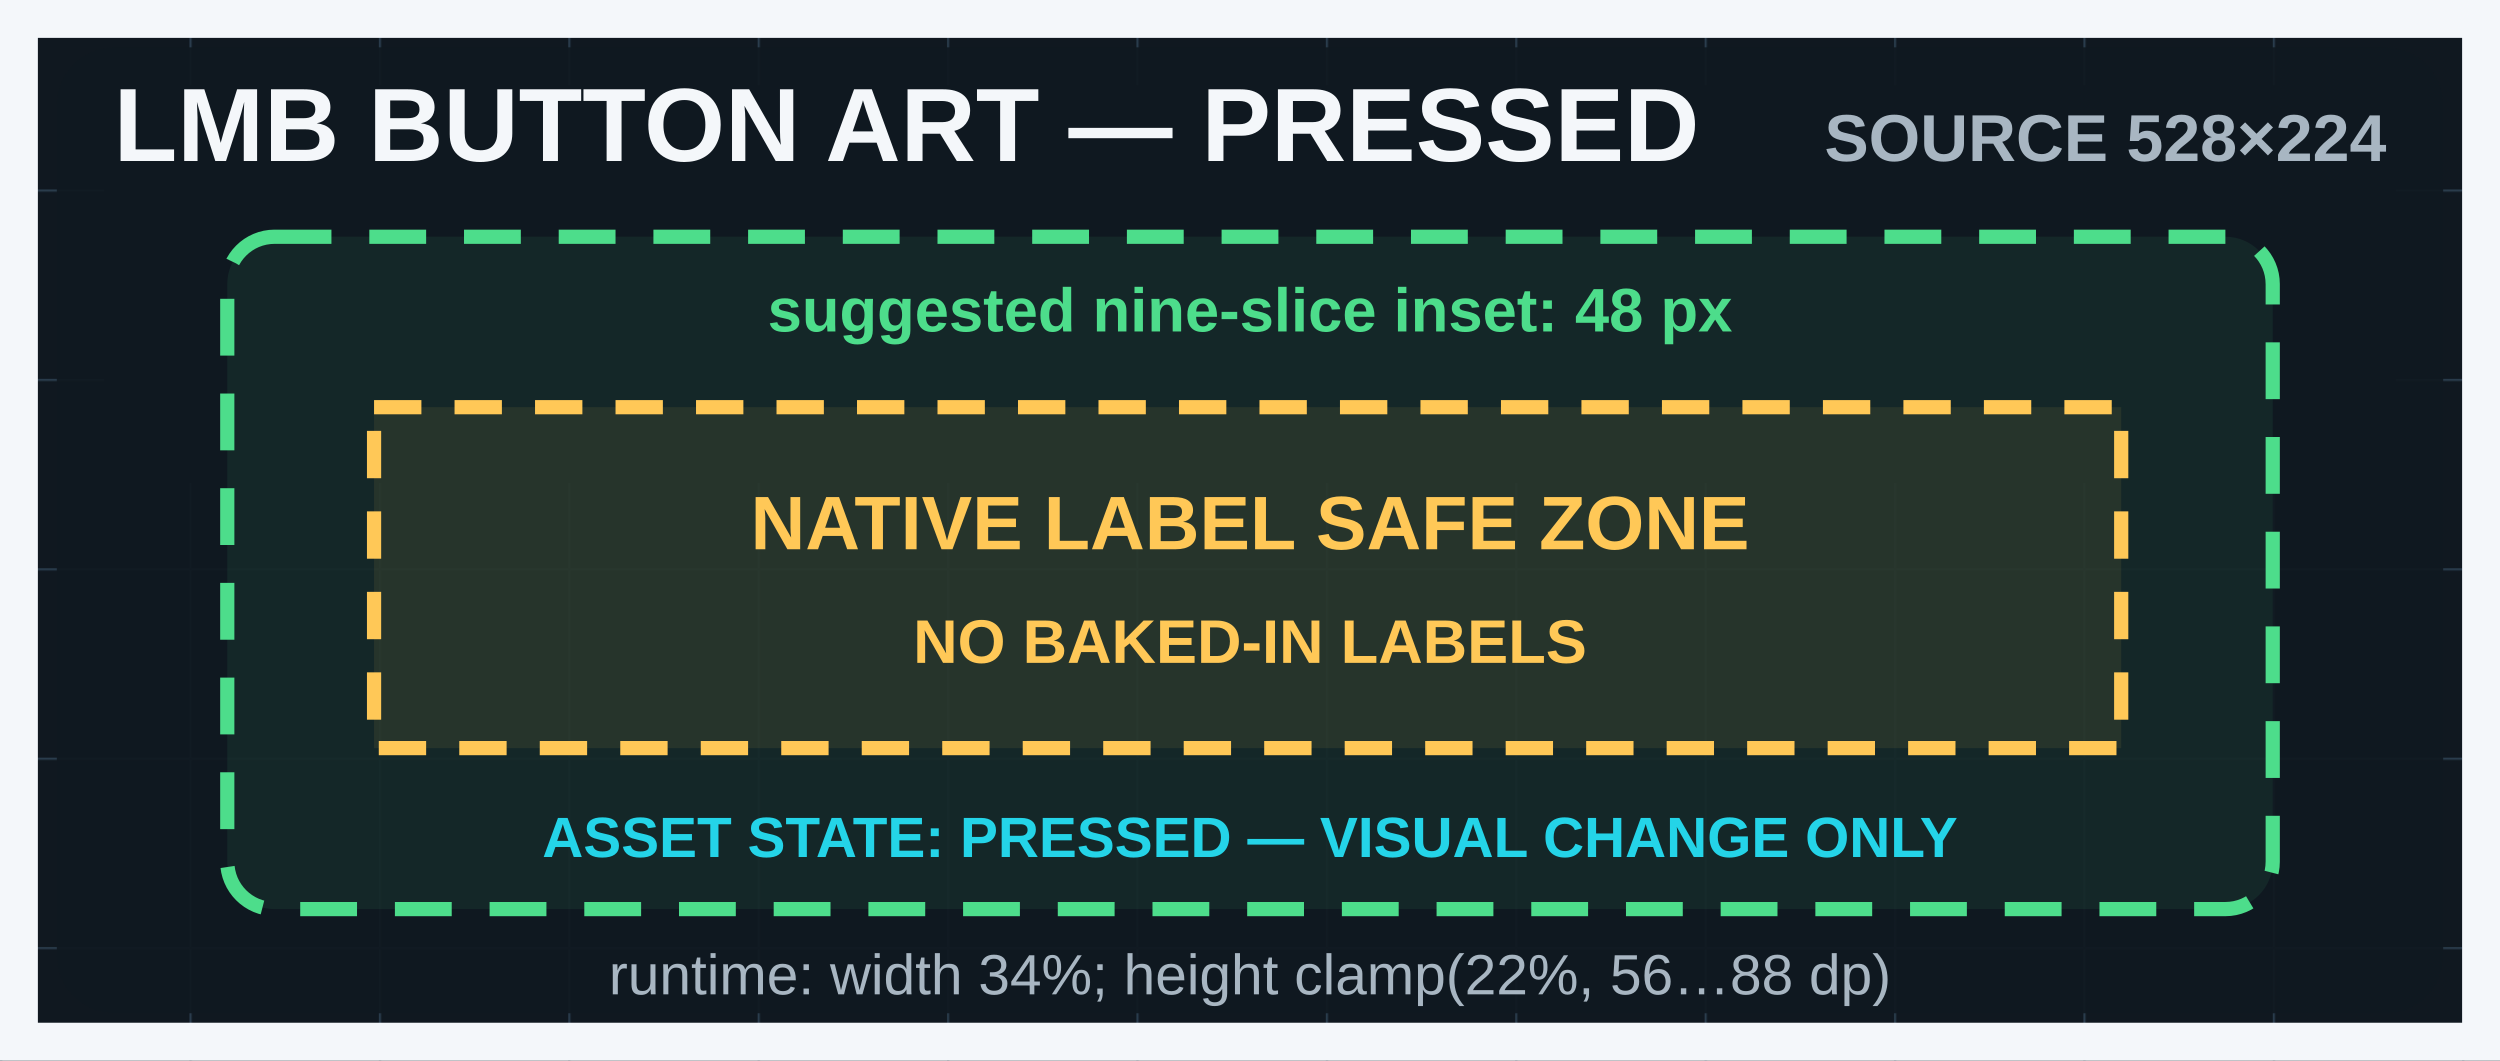
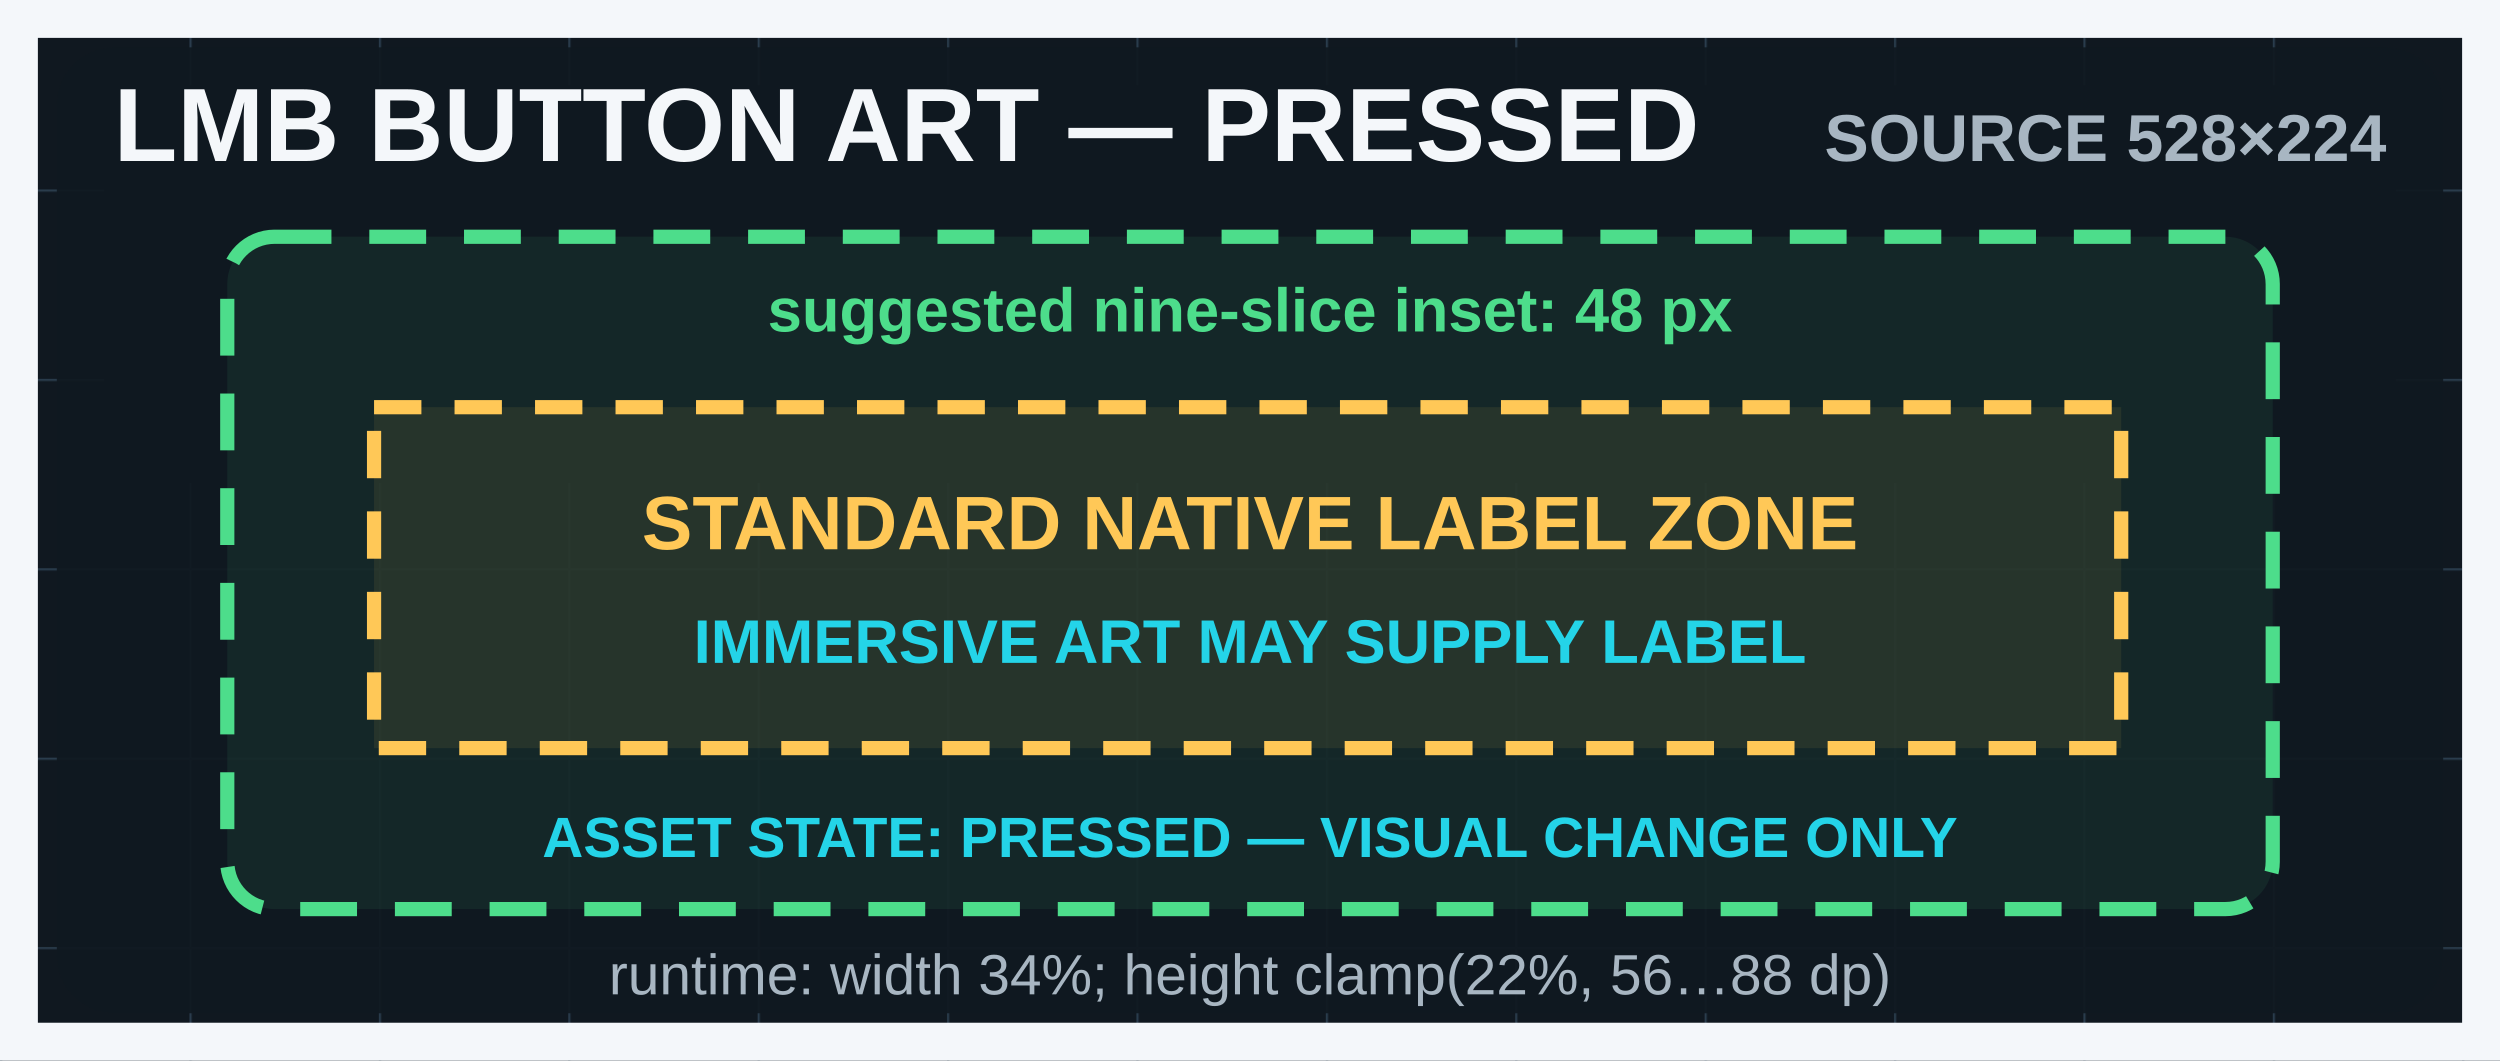
<svg xmlns="http://www.w3.org/2000/svg" width="528" height="224" viewBox="0 0 528 224">
  <defs>
    <pattern id="grid" width="40" height="40" patternUnits="userSpaceOnUse">
      <path d="M40 0H0V40" fill="none" stroke="#263746" stroke-width="1" />
    </pattern>
    <pattern id="danger" width="20" height="20" patternUnits="userSpaceOnUse" patternTransform="rotate(45)">
      <rect width="10" height="20" fill="#ff5b63" fill-opacity=".16" />
    </pattern>
    <pattern id="dynamic" width="24" height="24" patternUnits="userSpaceOnUse">
      <path d="M0 24L24 0" stroke="#24d4e8" stroke-opacity=".18" stroke-width="6" />
    </pattern>
  </defs>
  <rect width="528" height="224" fill="#101820" />
  <rect width="528" height="224" fill="url(#grid)" />
  <rect x="4" y="4" width="520" height="216" fill="none" stroke="#f4f7fa" stroke-width="8" />
  <rect x="22" y="18" width="484" height="84" rx="10" fill="#101820" fill-opacity=".94" />
  <text x="38" y="52" font-family="Arial,sans-serif" font-size="30" font-weight="700" fill="#f4f7fa" />
  <text x="38" y="82" font-family="Arial,sans-serif" font-size="18" fill="#a8b6c2" />
  <rect x="12" y="10" width="504" height="204" rx="12" fill="#101820" fill-opacity=".92" />
  <text x="24" y="34" text-anchor="start" font-family="Arial,sans-serif" font-size="22" font-weight="700" fill="#f4f7fa">LMB BUTTON ART — PRESSED</text>
  <text x="504" y="34" text-anchor="end" font-family="Arial,sans-serif" font-size="14" font-weight="700" fill="#a8b6c2">SOURCE 528×224</text>
  <rect x="48" y="50" width="432" height="142" rx="10" fill="#4ddd8b" fill-opacity="0.08" stroke="#4ddd8b" stroke-width="3" stroke-dasharray="12 8" />
  <text x="264.0" y="70" text-anchor="middle" font-family="Arial,sans-serif" font-size="13" font-weight="700" fill="#4ddd8b">suggested nine-slice inset: 48 px</text>
  <rect x="79" y="86" width="369" height="72" rx="0" fill="#ffc857" fill-opacity="0.08" stroke="#ffc857" stroke-width="3" stroke-dasharray="10 7" />
-   <text x="264.0" y="116" text-anchor="middle" font-family="Arial,sans-serif" font-size="16" font-weight="700" fill="#ffc857">NATIVE LABEL SAFE ZONE</text>
-   <text x="264.0" y="140" text-anchor="middle" font-family="Arial,sans-serif" font-size="13" font-weight="700" fill="#ffc857">NO BAKED-IN LABELS</text>
+   <text x="264.0" y="116" text-anchor="middle" font-family="Arial,sans-serif" font-size="16" font-weight="700" fill="#ffc857">STANDARD NATIVE LABEL ZONE</text>
+   <text x="264.0" y="140" text-anchor="middle" font-family="Arial,sans-serif" font-size="13" font-weight="700" fill="#24d4e8">IMMERSIVE ART MAY SUPPLY LABEL</text>
  <text x="264.0" y="181" text-anchor="middle" font-family="Arial,sans-serif" font-size="12" font-weight="700" fill="#24d4e8">ASSET STATE: PRESSED — VISUAL CHANGE ONLY</text>
  <text x="264.0" y="210" text-anchor="middle" font-family="Arial,sans-serif" font-size="12" fill="#a8b6c2">runtime: width 34%; height clamp(22%, 56…88 dp)</text>
</svg>
